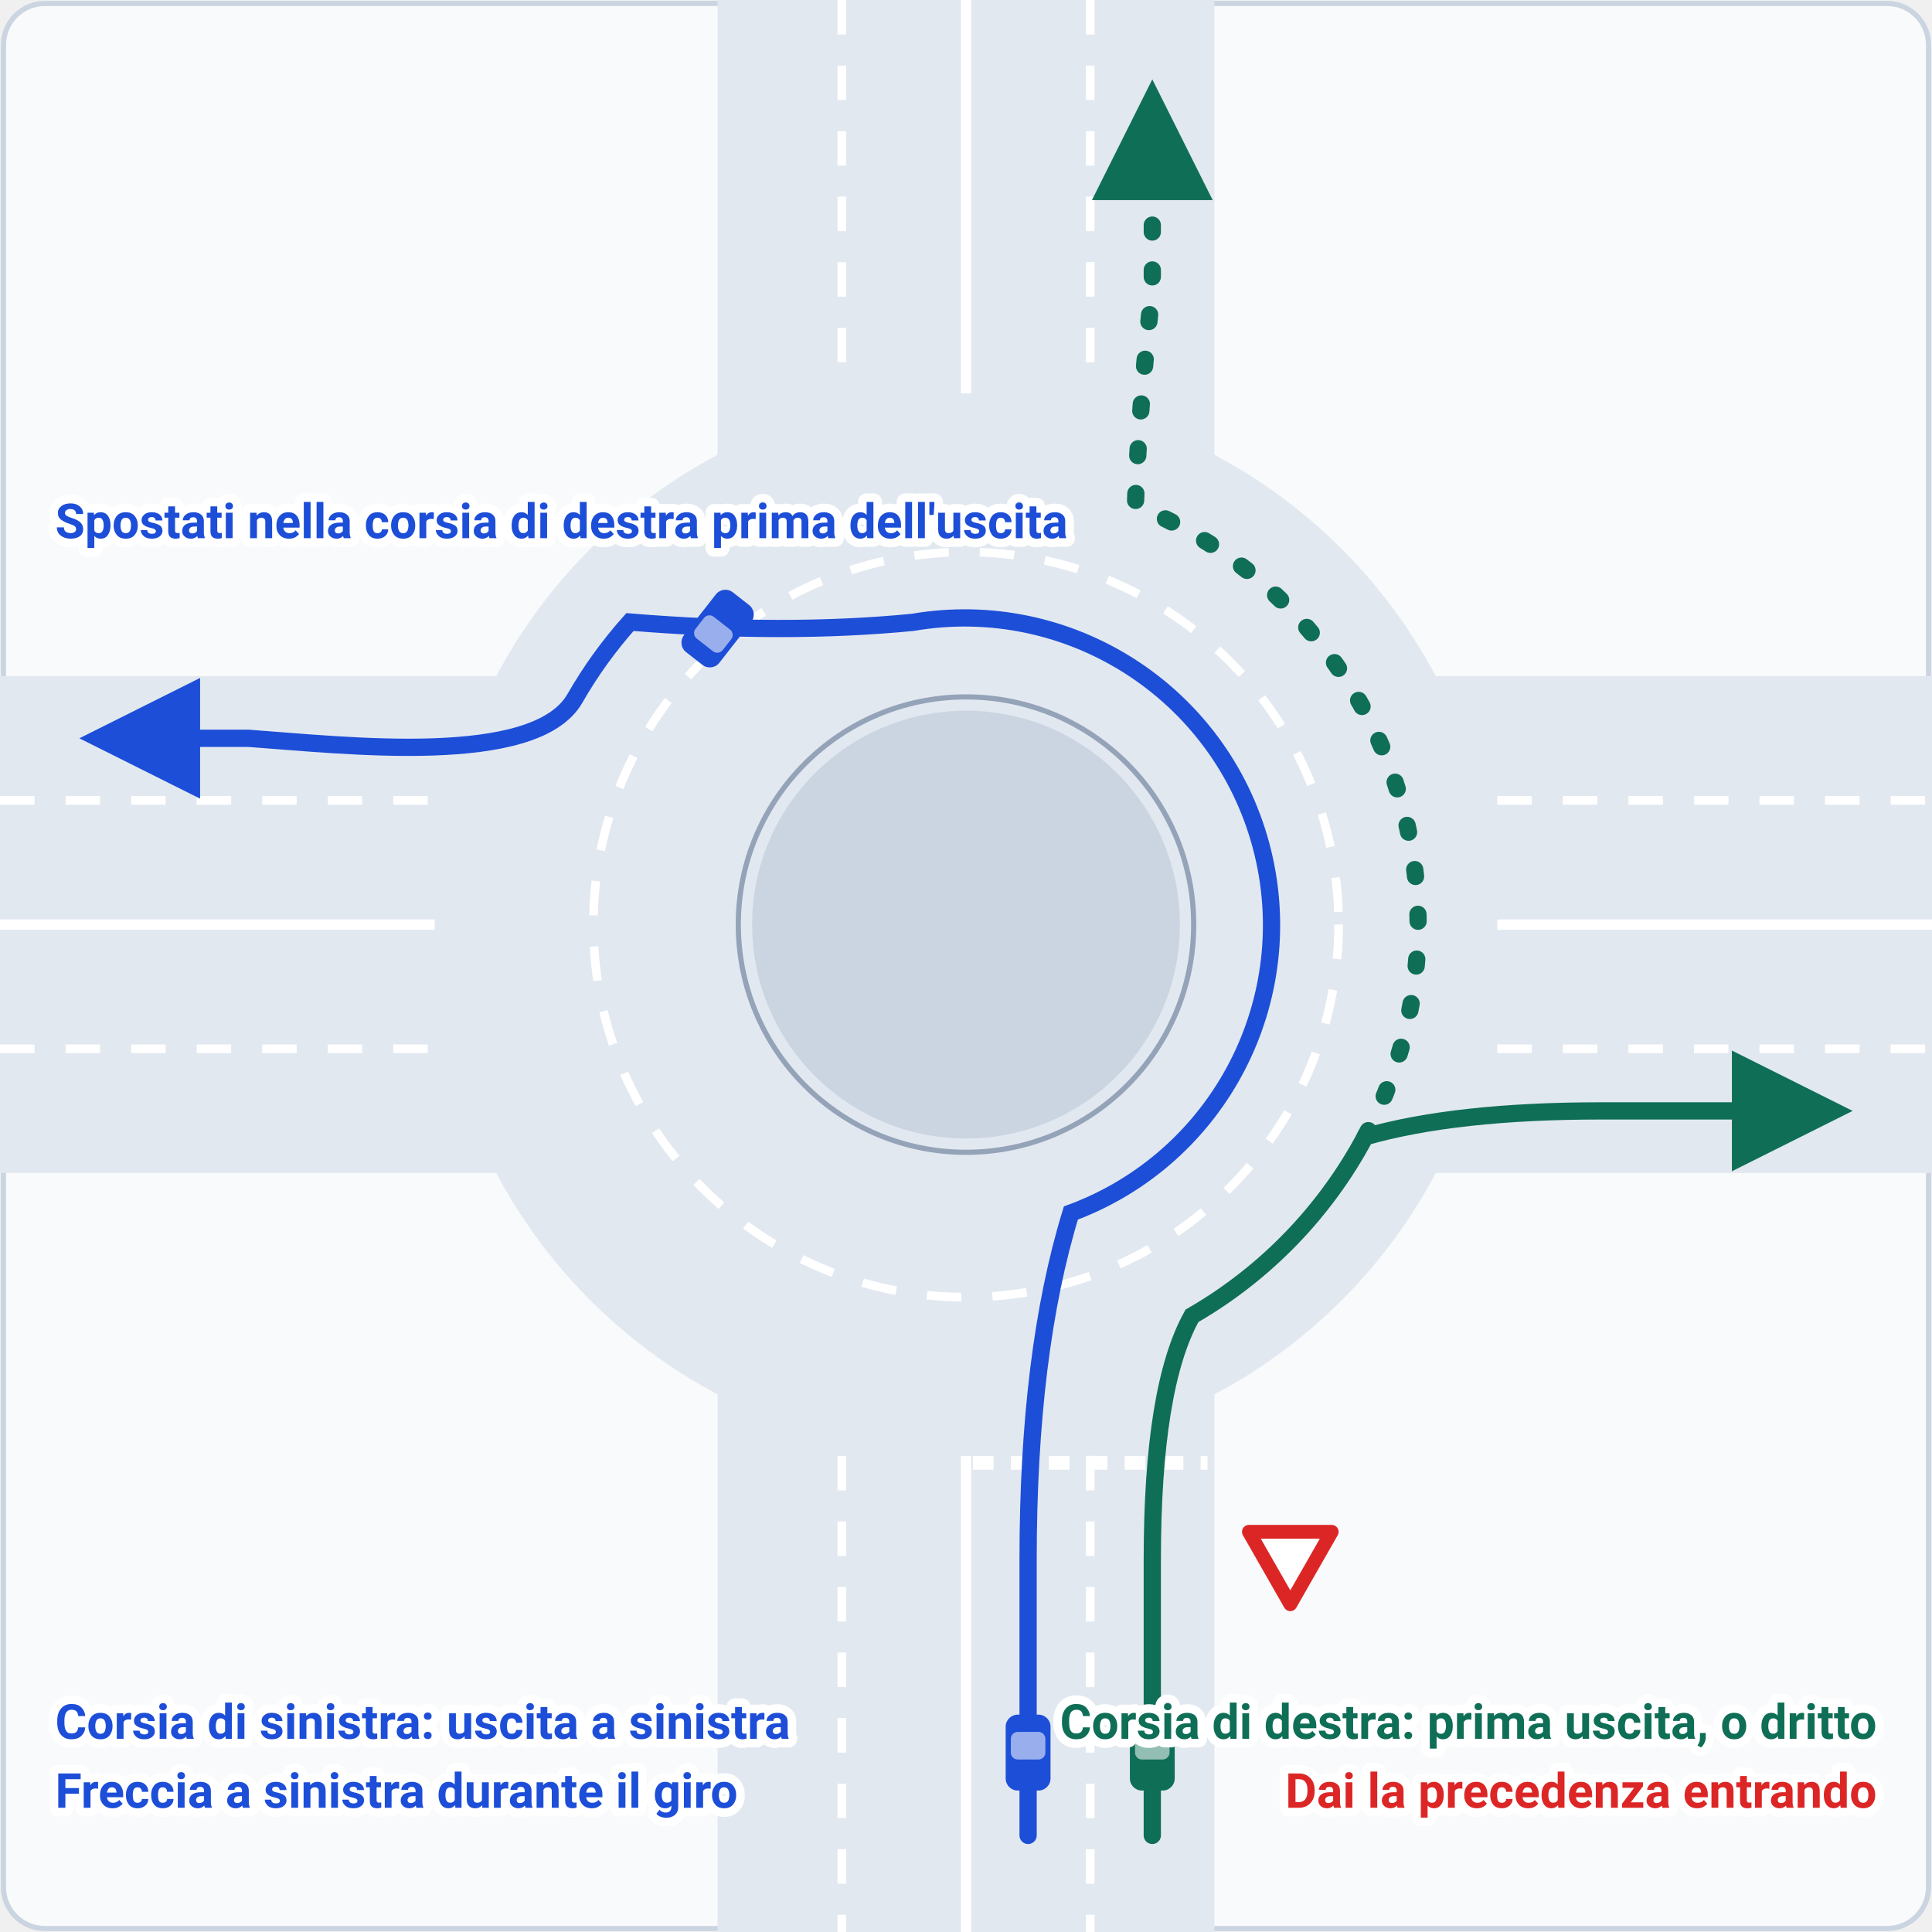
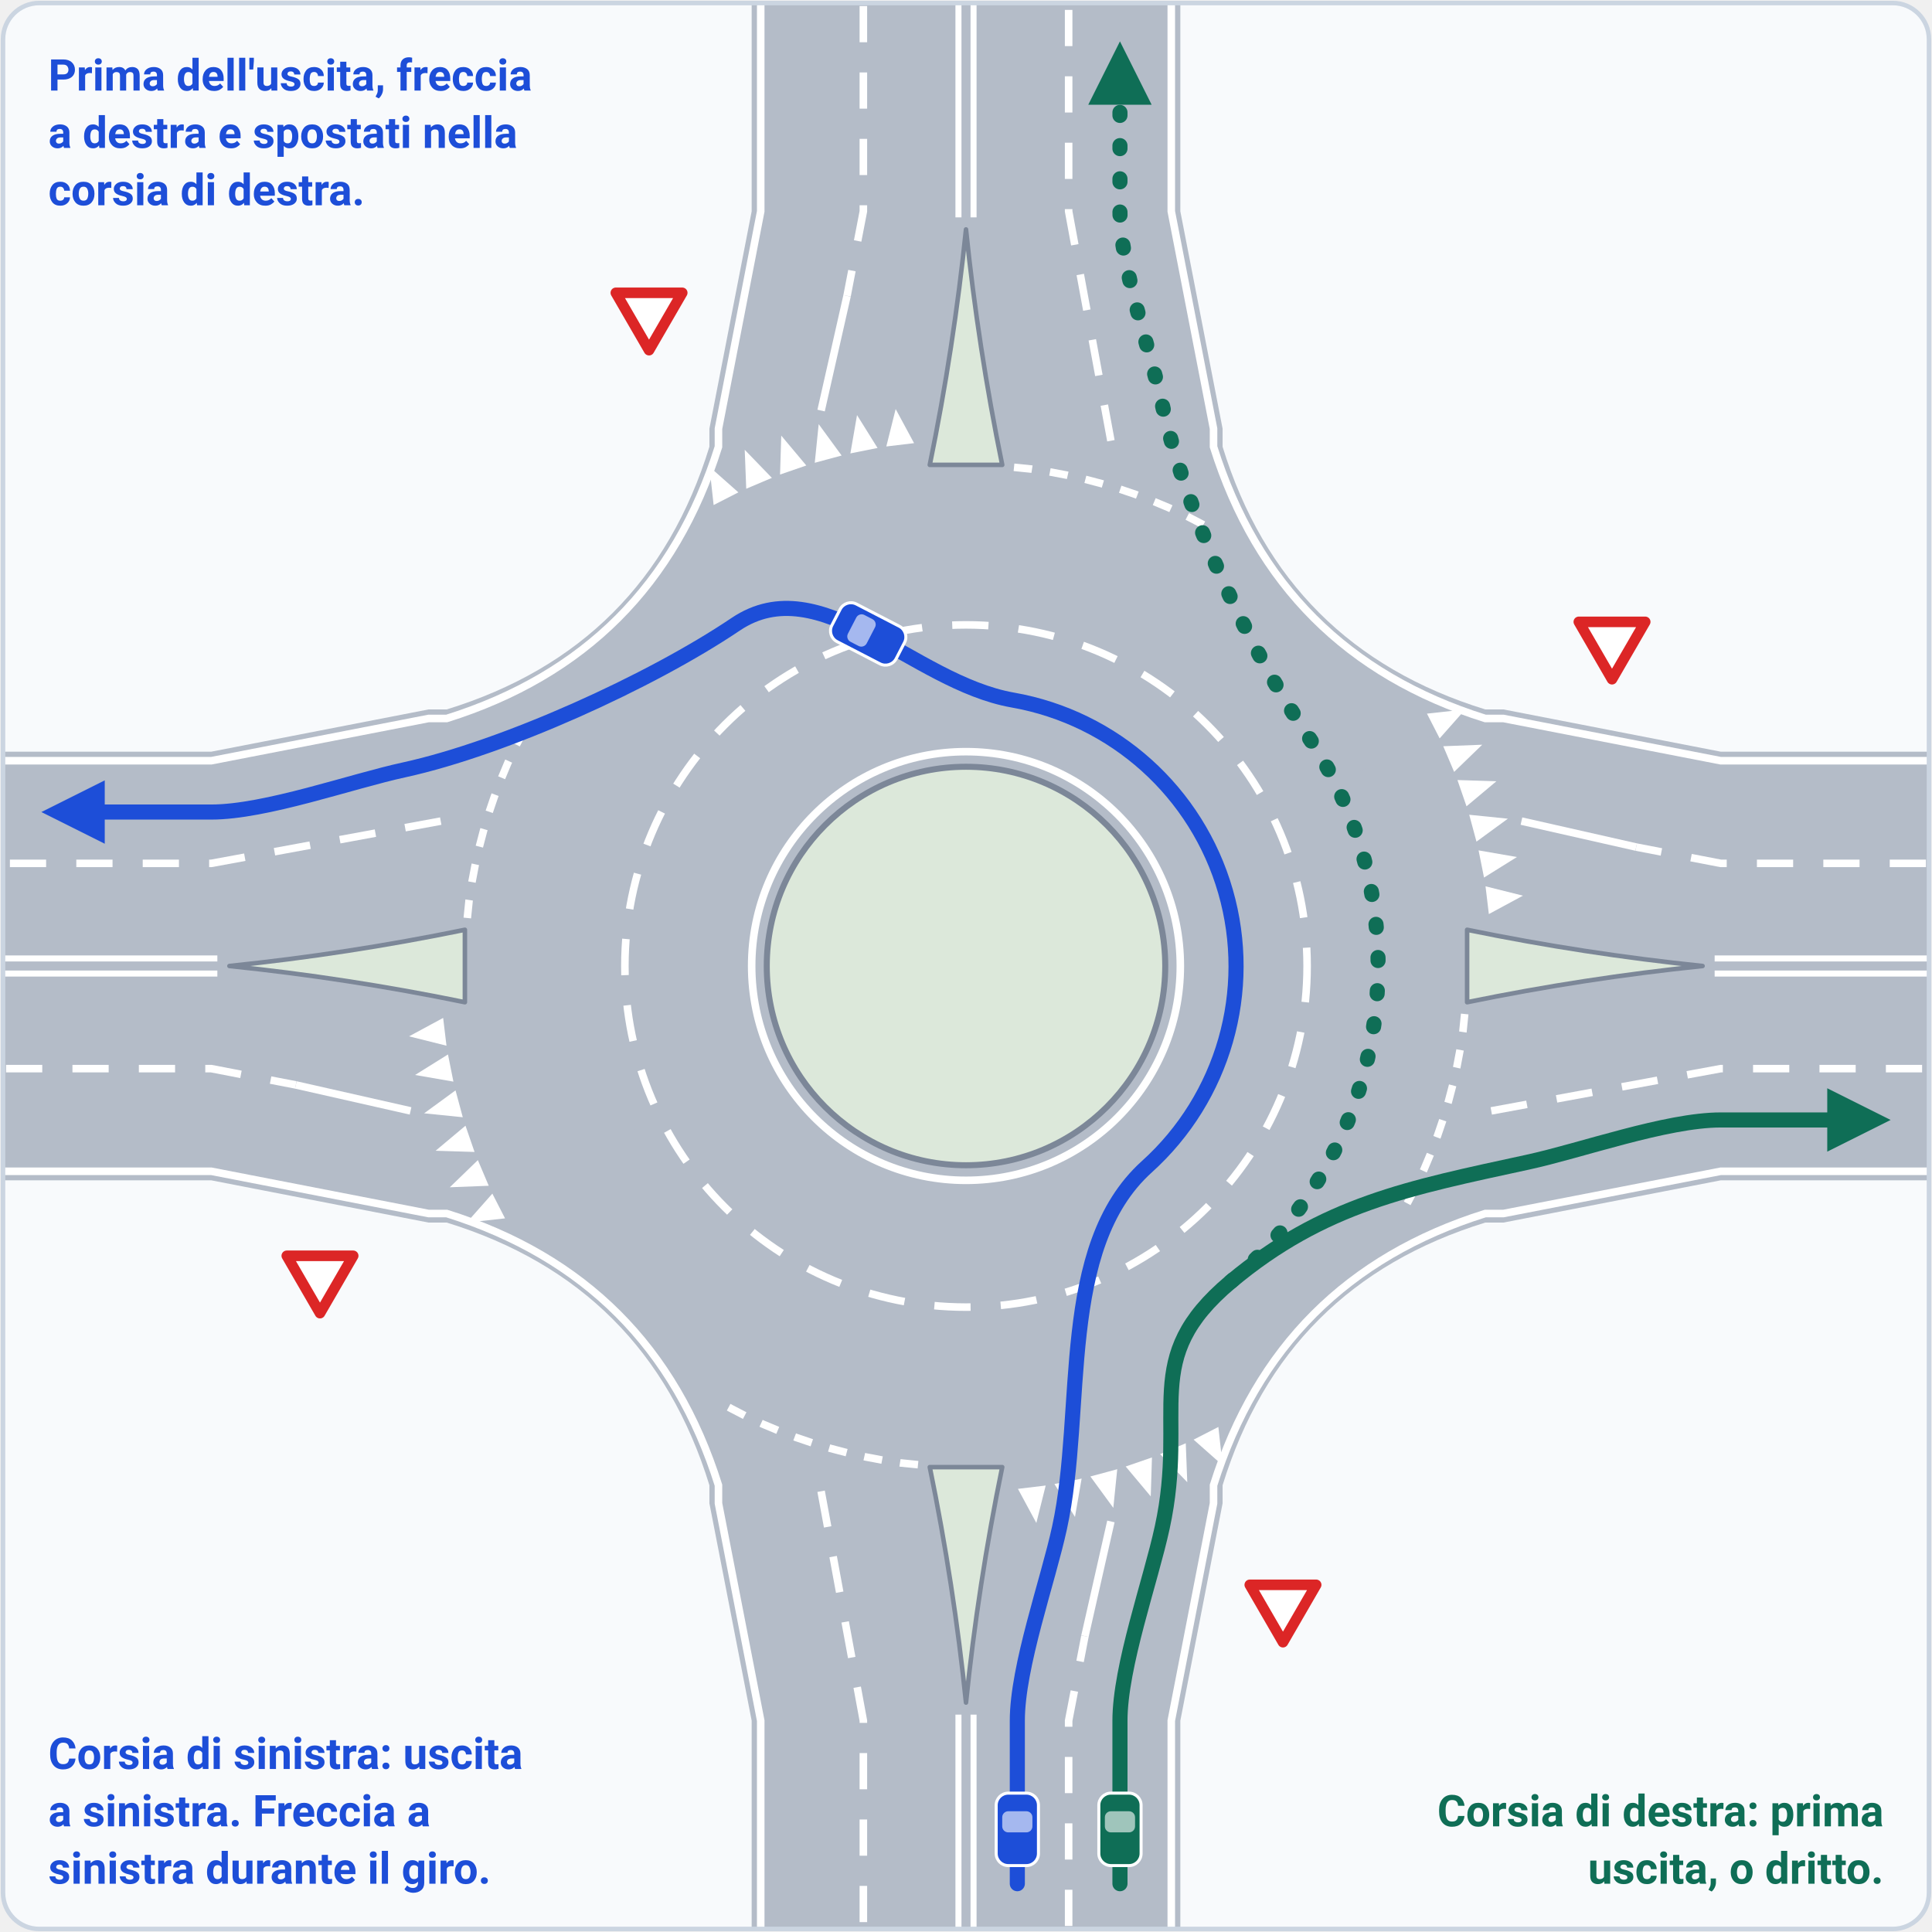
- <svg xmlns="http://www.w3.org/2000/svg" viewBox="0 0 560 560" role="img" aria-label="Una rotatoria a due corsie vista dall'alto, con il traffico in senso antiorario. Dall'ingresso in basso l'auto nella corsia di destra prende la prima uscita o prosegue dritto; l'auto nella corsia di sinistra percorre la corsia interna per l'uscita a sinistra e si sposta nella corsia di destra, con la freccia a destra, prima di uscire. Ogni uscita si prende dalla corsia esterna.">
+ <svg xmlns="http://www.w3.org/2000/svg" viewBox="0 0 640 640" role="img" aria-label="Una rotatoria a due corsie vista dall'alto, con il traffico in senso antiorario. Dall'ingresso in basso l'auto nella corsia di destra prende la prima uscita o prosegue dritto; l'auto nella corsia di sinistra percorre la corsia interna per l'uscita a sinistra e si sposta nella corsia di destra, con la freccia a destra, prima di uscire. Ogni uscita si prende dalla corsia esterna. Ogni ingresso ha la linea di dare precedenza a triangoli bianchi.">
  <defs>
-     <marker id="ag" viewBox="0 0 10 10" refX="8" refY="5" markerWidth="7" markerHeight="7" orient="auto-start-reverse">
+     <clipPath id="card">
+       <rect x="1" y="1" width="638" height="638" rx="12" />
+     </clipPath>
+     <marker id="ag" viewBox="0 0 10 10" refX="7" refY="5" markerWidth="4.2" markerHeight="4.2" orient="auto">
      <path d="M0,0 L10,5 L0,10 z" fill="#0F6E56" />
    </marker>
-     <marker id="ab" viewBox="0 0 10 10" refX="8" refY="5" markerWidth="7" markerHeight="7" orient="auto-start-reverse">
+     <marker id="ab" viewBox="0 0 10 10" refX="7" refY="5" markerWidth="4.2" markerHeight="4.2" orient="auto">
      <path d="M0,0 L10,5 L0,10 z" fill="#1D4ED8" />
    </marker>
  </defs>
-   <rect x="1" y="1" width="558" height="558" rx="12" fill="#f8fafc" stroke="#cbd5e1" stroke-width="1.5" />
-   <g fill="#E2E8F0">
-     <rect x="208" y="0" width="144" height="268" />
-     <rect x="208" y="268" width="144" height="292" />
-     <rect x="0" y="196" width="280" height="144" />
-     <rect x="280" y="196" width="280" height="144" />
-     <circle cx="280" cy="268" r="154" />
+   <rect x="1" y="1" width="638" height="638" rx="12" fill="#f8fafc" />
+   <g clip-path="url(#card)">
+     <g fill="#B4BCC8">
+       <circle cx="320" cy="320" r="160" />
+       <polygon points="391.0,660.0 391.0,570.0 405.0,498.0 405.0,410.0 235.0,410.0 235.0,498.0 249.0,570.0 249.0,660.0" />
+       <path d="M 405.0,492.0 Q 425.5,425.5 492.0,405.0 L 320,320 Z" />
+       <polygon points="660.0,249.0 570.0,249.0 498.0,235.0 410.0,235.0 410.0,405.0 498.0,405.0 570.0,391.0 660.0,391.0" />
+       <path d="M 492.0,235.0 Q 425.5,214.5 405.0,148.0 L 320,320 Z" />
+       <polygon points="249.0,-20.0 249.0,70.0 235.0,142.0 235.0,230.0 405.0,230.0 405.0,142.0 391.0,70.0 391.0,-20.0" />
+       <path d="M 235.0,148.0 Q 214.5,214.5 148.0,235.0 L 320,320 Z" />
+       <polygon points="-20.0,391.0 70.0,391.0 142.0,405.0 230.0,405.0 230.0,235.0 142.0,235.0 70.0,249.0 -20.0,249.0" />
+       <path d="M 148.0,405.0 Q 214.5,425.5 235.0,492.0 L 320,320 Z" />
+     </g>
+     <circle cx="320" cy="320" r="66" fill="#DCE8DA" stroke="#7C8798" stroke-width="2" />
+     <path d="M 320.0,564.0 Q 316.0,525.0 308.0,486.0 L 332.0,486.0 Q 324.0,525.0 320.0,564.0 Z" fill="#DCE8DA" stroke="#7C8798" stroke-width="1.5" stroke-linejoin="round" />
+     <path d="M 564.0,320.0 Q 525.0,324.0 486.0,332.0 L 486.0,308.0 Q 525.0,316.0 564.0,320.0 Z" fill="#DCE8DA" stroke="#7C8798" stroke-width="1.5" stroke-linejoin="round" />
+     <path d="M 320.0,76.0 Q 324.0,115.0 332.0,154.0 L 308.0,154.0 Q 316.0,115.0 320.0,76.0 Z" fill="#DCE8DA" stroke="#7C8798" stroke-width="1.5" stroke-linejoin="round" />
+     <path d="M 76.0,320.0 Q 115.0,316.0 154.0,308.0 L 154.0,332.0 Q 115.0,324.0 76.0,320.0 Z" fill="#DCE8DA" stroke="#7C8798" stroke-width="1.5" stroke-linejoin="round" />
+     <g fill="none" stroke="#ffffff" stroke-width="2.5" stroke-linecap="butt">
+       <circle cx="320" cy="320" r="71" />
+       <circle cx="320" cy="320" r="113" stroke-dasharray="12 10" />
+       <path d="M 388.0,660.0 L 388.0,570.0 L 402.0,498.0 L 402.0,492.0 Q 423.5,423.5 492.0,402.0 L 498.0,402.0 L 570.0,388.0 L 660.0,388.0" />
+       <line x1="317.5" y1="660.0" x2="317.5" y2="568.0" stroke-width="2" />
+       <line x1="322.5" y1="660.0" x2="322.5" y2="568.0" stroke-width="2" />
+       <path d="M 354.0,660.0 L 354.0,570.0 L 359.4,542.0" stroke-dasharray="12 10" />
+       <path d="M 359.4,542.0 L 368.0,504.0" />
+       <path d="M 272.0,494.0 L 286.0,570.0 L 286.0,660.0" stroke-dasharray="12 10" />
+       <path d="M 304.1,485.2 L 298.2,484.6 L 292.4,483.7 L 286.6,482.6 L 280.8,481.3 L 275.1,479.8 L 269.4,478.1 L 263.8,476.2 L 258.3,474.1 L 252.8,471.8 L 247.4,469.3 L 242.2,466.6 L 237.0,463.8" stroke-dasharray="6 6" />
+       <path d="M 660.0,252.0 L 570.0,252.0 L 498.0,238.0 L 492.0,238.0 Q 423.5,216.5 402.0,148.0 L 402.0,142.0 L 388.0,70.0 L 388.0,-20.0" />
+       <line x1="660.0" y1="322.5" x2="568.0" y2="322.5" stroke-width="2" />
+       <line x1="660.0" y1="317.5" x2="568.0" y2="317.5" stroke-width="2" />
+       <path d="M 660.0,286.0 L 570.0,286.0 L 542.0,280.6" stroke-dasharray="12 10" />
+       <path d="M 542.0,280.6 L 504.0,272.0" />
+       <path d="M 494.0,368.0 L 570.0,354.0 L 660.0,354.0" stroke-dasharray="12 10" />
+       <path d="M 485.2,335.9 L 484.6,341.8 L 483.7,347.6 L 482.6,353.4 L 481.3,359.2 L 479.8,364.9 L 478.1,370.6 L 476.2,376.2 L 474.1,381.7 L 471.8,387.2 L 469.3,392.6 L 466.6,397.8 L 463.8,403.0" stroke-dasharray="6 6" />
+       <path d="M 252.0,-20.0 L 252.0,70.0 L 238.0,142.0 L 238.0,148.0 Q 216.5,216.5 148.0,238.0 L 142.0,238.0 L 70.0,252.0 L -20.0,252.0" />
+       <line x1="322.5" y1="-20.0" x2="322.5" y2="72.0" stroke-width="2" />
+       <line x1="317.5" y1="-20.0" x2="317.5" y2="72.0" stroke-width="2" />
+       <path d="M 286.0,-20.0 L 286.0,70.0 L 280.6,98.0" stroke-dasharray="12 10" />
+       <path d="M 280.6,98.0 L 272.0,136.0" />
+       <path d="M 368.0,146.0 L 354.0,70.0 L 354.0,-20.0" stroke-dasharray="12 10" />
+       <path d="M 335.9,154.8 L 341.8,155.4 L 347.6,156.3 L 353.4,157.4 L 359.2,158.7 L 364.9,160.2 L 370.6,161.9 L 376.2,163.8 L 381.7,165.9 L 387.2,168.2 L 392.6,170.7 L 397.8,173.4 L 403.0,176.2" stroke-dasharray="6 6" />
+       <path d="M -20.0,388.0 L 70.0,388.0 L 142.0,402.0 L 148.0,402.0 Q 216.5,423.5 238.0,492.0 L 238.0,498.0 L 252.0,570.0 L 252.0,660.0" />
+       <line x1="-20.0" y1="317.5" x2="72.0" y2="317.5" stroke-width="2" />
+       <line x1="-20.0" y1="322.5" x2="72.0" y2="322.5" stroke-width="2" />
+       <path d="M -20.0,354.0 L 70.0,354.0 L 98.0,359.4" stroke-dasharray="12 10" />
+       <path d="M 98.0,359.4 L 136.0,368.0" />
+       <path d="M 146.0,272.0 L 70.0,286.0 L -20.0,286.0" stroke-dasharray="12 10" />
+       <path d="M 154.8,304.1 L 155.4,298.2 L 156.3,292.4 L 157.4,286.6 L 158.7,280.8 L 160.2,275.1 L 161.9,269.4 L 163.8,263.8 L 165.9,258.3 L 168.2,252.8 L 170.7,247.4 L 173.4,242.2 L 176.2,237.0" stroke-dasharray="6 6" />
+     </g>
+     <g fill="#ffffff">
+       <polygon points="337.2,493.2 346.4,492.1 343.3,504.5" />
+       <polygon points="349.3,491.6 358.3,489.8 356.1,502.5" />
+       <polygon points="361.2,489.1 370.1,486.7 368.8,499.5" />
+       <polygon points="372.9,485.8 381.6,482.8 381.2,495.7" />
+       <polygon points="384.3,481.7 392.8,478.1 393.3,491.0" />
+       <polygon points="395.4,476.9 403.6,472.7 405.0,485.4" />
+       <polygon points="493.2,302.8 492.1,293.6 504.5,296.7" />
+       <polygon points="491.6,290.7 489.8,281.7 502.5,283.9" />
+       <polygon points="489.1,278.8 486.7,269.9 499.5,271.2" />
+       <polygon points="485.8,267.1 482.8,258.4 495.7,258.8" />
+       <polygon points="481.7,255.7 478.1,247.2 491.0,246.7" />
+       <polygon points="476.9,244.6 472.7,236.4 485.4,235.0" />
+       <polygon points="302.8,146.8 293.6,147.9 296.7,135.5" />
+       <polygon points="290.7,148.4 281.7,150.2 283.9,137.5" />
+       <polygon points="278.8,150.9 269.9,153.3 271.2,140.5" />
+       <polygon points="267.1,154.2 258.4,157.2 258.8,144.3" />
+       <polygon points="255.7,158.3 247.2,161.9 246.7,149.0" />
+       <polygon points="244.6,163.1 236.4,167.3 235.0,154.6" />
+       <polygon points="146.8,337.2 147.9,346.4 135.5,343.3" />
+       <polygon points="148.4,349.3 150.2,358.3 137.5,356.1" />
+       <polygon points="150.9,361.2 153.3,370.1 140.5,368.8" />
+       <polygon points="154.2,372.9 157.2,381.6 144.3,381.2" />
+       <polygon points="158.3,384.3 161.9,392.8 149.0,393.3" />
+       <polygon points="163.1,395.4 167.3,403.6 154.6,405.0" />
+     </g>
+     <polygon points="414.0,525.0 436.0,525.0 425.0,544.0" fill="#ffffff" stroke="#DC2626" stroke-width="3.5" stroke-linejoin="round" />
+     <polygon points="523.0,206.0 545.0,206.0 534.0,225.0" fill="#ffffff" stroke="#DC2626" stroke-width="3.5" stroke-linejoin="round" />
+     <polygon points="204.0,97.0 226.0,97.0 215.0,116.0" fill="#ffffff" stroke="#DC2626" stroke-width="3.5" stroke-linejoin="round" />
+     <polygon points="95.0,416.0 117.0,416.0 106.0,435.0" fill="#ffffff" stroke="#DC2626" stroke-width="3.5" stroke-linejoin="round" />
+     <g fill="none" stroke-width="5" stroke-linecap="round" stroke-linejoin="round">
+       <path d="M 407.7,424.6 A 136.5 136.5 0 0 0 433.2,243.7 C 413.0,213.8 392.7,169.2 385.0,134.0 C 381.2,116.4 371.0,88.0 371.0,70.0 L 371.0,20.0" stroke="#0F6E56" stroke-dasharray="1 10" marker-end="url(#ag)" />
+       <path d="M 371.0,624.0 L 371.0,570.0 C 371.0,552.0 381.2,523.6 385.0,506.0 C 393.5,466.9 377.1,450.3 407.7,424.6 C 438.4,398.9 466.9,393.5 506.0,385.0 C 523.6,381.2 552.0,371.0 570.0,371.0 L 620.0,371.0" stroke="#0F6E56" marker-end="url(#ag)" />
+       <path d="M 337.0,624.0 L 337.0,570.0 C 337.0,552.0 347.2,523.6 351.0,506.0 C 359.5,466.9 350.2,413.3 379.9,386.5 A 89.5 89.5 0 0 0 335.5,231.9 C 302.1,226.0 271.9,187.8 243.7,206.8 C 215.5,225.8 167.2,247.7 134.0,255.0 C 116.4,258.8 88.0,269.0 70.0,269.0 L 20.0,269.0" stroke="#1D4ED8" marker-end="url(#ab)" />
+     </g>
+     <g transform="translate(371.0 606.0) rotate(-90)">
+       <rect x="-12" y="-7" width="24" height="14" rx="4" fill="#0F6E56" stroke="#ffffff" stroke-width="1" />
+       <rect x="-1" y="-5" width="7" height="10" rx="2" fill="#ffffff" opacity=".6" />
+     </g>
+     <g transform="translate(337.0 606.0) rotate(-90)">
+       <rect x="-12" y="-7" width="24" height="14" rx="4" fill="#1D4ED8" stroke="#ffffff" stroke-width="1" />
+       <rect x="-1" y="-5" width="7" height="10" rx="2" fill="#ffffff" opacity=".6" />
+     </g>
+     <g transform="translate(287.6 210.0) rotate(-152.6447)">
+       <rect x="-12" y="-7" width="24" height="14" rx="4" fill="#1D4ED8" stroke="#ffffff" stroke-width="1" />
+       <rect x="-1" y="-5" width="7" height="10" rx="2" fill="#ffffff" opacity=".6" />
+     </g>
  </g>
-   <circle cx="280" cy="268" r="62" fill="#CBD5E1" />
-   <circle cx="280" cy="268" r="66" fill="none" stroke="#94a3b8" stroke-width="1.5" />
-   <g stroke="#ffffff" stroke-width="2.5" fill="none">
-     <circle cx="280" cy="268" r="108" stroke-dasharray="10 9" />
-     <line x1="280" y1="0" x2="280" y2="114" stroke-width="3" />
-     <line x1="280" y1="422" x2="280" y2="560" stroke-width="3" />
-     <line x1="0" y1="268" x2="126" y2="268" stroke-width="3" />
-     <line x1="434" y1="268" x2="560" y2="268" stroke-width="3" />
-     <line x1="244.0" y1="0" x2="244.0" y2="114" stroke-dasharray="10 9" />
-     <line x1="244.0" y1="422" x2="244.0" y2="560" stroke-dasharray="10 9" />
-     <line x1="0" y1="232.0" x2="126" y2="232.0" stroke-dasharray="10 9" />
-     <line x1="434" y1="232.0" x2="560" y2="232.0" stroke-dasharray="10 9" />
-     <line x1="316.0" y1="0" x2="316.0" y2="114" stroke-dasharray="10 9" />
-     <line x1="316.0" y1="422" x2="316.0" y2="560" stroke-dasharray="10 9" />
-     <line x1="0" y1="304.0" x2="126" y2="304.0" stroke-dasharray="10 9" />
-     <line x1="434" y1="304.0" x2="560" y2="304.0" stroke-dasharray="10 9" />
-   </g>
-   <line x1="282" y1="424" x2="350" y2="424" stroke="#ffffff" stroke-width="4" stroke-dasharray="6 5" />
-   <polygon points="362,444 386,444 374,465" fill="#ffffff" stroke="#DC2626" stroke-width="4" stroke-linejoin="round" />
-   <g fill="none" stroke-width="5" stroke-linecap="round">
-     <path d="M 395.7,329.5 A 131.0 131.0 0 0 0 329.1 146.5 Q 330.0,120.0 334.0,84.0 L 334.0,30.0" stroke="#0F6E56" stroke-dasharray="2 11" marker-end="url(#ag)" />
-     <path d="M 334.0,532.0 L 334.0,452.0 Q 334.0,402.0 345.5,381.4 A 131.0 131.0 0 0 0 395.7 329.5 Q 422.0,322.0 464.0,322.0 L 530.0,322.0" stroke="#0F6E56" marker-end="url(#ag)" />
-     <path d="M 298.0,532.0 L 298.0,452.0 Q 298.0,392.0 310.4,351.6 A 89.0 89.0 0 0 0 264.5 180.4 Q 227.5,184.0 182.6,180.3 A 131.0 131.0 0 0 0 166.6 202.5 C 155.0,222.5 100.0,216.0 72.0,214.0 L 30.0,214.0" stroke="#1D4ED8" marker-end="url(#ab)" />
-   </g>
-   <g transform="translate(334.0 508.0) rotate(-90)">
-     <rect x="-11" y="-6.5" width="22" height="13" rx="3.5" fill="#0F6E56" />
-     <rect x="-2" y="-5" width="8" height="10" rx="2" fill="#ffffff" opacity=".55" />
-   </g>
-   <g transform="translate(298.0 508.0) rotate(-90)">
-     <rect x="-11" y="-6.5" width="22" height="13" rx="3.5" fill="#1D4ED8" />
-     <rect x="-2" y="-5" width="8" height="10" rx="2" fill="#ffffff" opacity=".55" />
-   </g>
-   <g transform="translate(208.0 182.2) rotate(-232)">
-     <rect x="-11" y="-6.5" width="22" height="13" rx="3.5" fill="#1D4ED8" />
-     <rect x="-2" y="-5" width="8" height="10" rx="2" fill="#ffffff" opacity=".55" />
-   </g>
-   <g font-family="system-ui, -apple-system, 'Segoe UI', Roboto, sans-serif" font-size="14" font-weight="600">
-     <text x="544" y="504" text-anchor="end" fill="#ffffff" stroke="#ffffff" stroke-width="5" stroke-linejoin="round" paint-order="stroke">Corsia di destra: prima uscita, o dritto</text>
-     <text x="544" y="504" text-anchor="end" fill="#0F6E56">Corsia di destra: prima uscita, o dritto</text>
-     <text x="544" y="524" text-anchor="end" fill="#ffffff" stroke="#ffffff" stroke-width="5" stroke-linejoin="round" paint-order="stroke">Dai la precedenza entrando</text>
-     <text x="544" y="524" text-anchor="end" fill="#DC2626">Dai la precedenza entrando</text>
-     <text x="16" y="504" text-anchor="start" fill="#ffffff" stroke="#ffffff" stroke-width="5" stroke-linejoin="round" paint-order="stroke">Corsia di sinistra: uscita a sinistra</text>
-     <text x="16" y="504" text-anchor="start" fill="#1D4ED8">Corsia di sinistra: uscita a sinistra</text>
-     <text x="16" y="524" text-anchor="start" fill="#ffffff" stroke="#ffffff" stroke-width="5" stroke-linejoin="round" paint-order="stroke">Freccia a sinistra durante il giro</text>
-     <text x="16" y="524" text-anchor="start" fill="#1D4ED8">Freccia a sinistra durante il giro</text>
-     <text x="16" y="156" text-anchor="start" fill="#ffffff" stroke="#ffffff" stroke-width="5" stroke-linejoin="round" paint-order="stroke">Spostati nella corsia di destra prima dell'uscita</text>
-     <text x="16" y="156" text-anchor="start" fill="#1D4ED8">Spostati nella corsia di destra prima dell'uscita</text>
+   <rect x="1" y="1" width="638" height="638" rx="12" fill="none" stroke="#cbd5e1" stroke-width="1.5" />
+   <g font-family="system-ui, -apple-system, 'Segoe UI', Roboto, sans-serif" font-size="14.5" font-weight="600">
+     <text x="16" y="586" text-anchor="start" fill="#1D4ED8">Corsia di sinistra: uscita</text>
+     <text x="16" y="605" text-anchor="start" fill="#1D4ED8">a sinistra. Freccia a</text>
+     <text x="16" y="624" text-anchor="start" fill="#1D4ED8">sinistra durante il giro.</text>
+     <text x="624" y="605" text-anchor="end" fill="#0F6E56">Corsia di destra: prima</text>
+     <text x="624" y="624" text-anchor="end" fill="#0F6E56">uscita, o dritto.</text>
+     <text x="16" y="30" text-anchor="start" fill="#1D4ED8">Prima dell'uscita, freccia</text>
+     <text x="16" y="49" text-anchor="start" fill="#1D4ED8">a destra e spostati nella</text>
+     <text x="16" y="68" text-anchor="start" fill="#1D4ED8">corsia di destra.</text>
  </g>
</svg>
